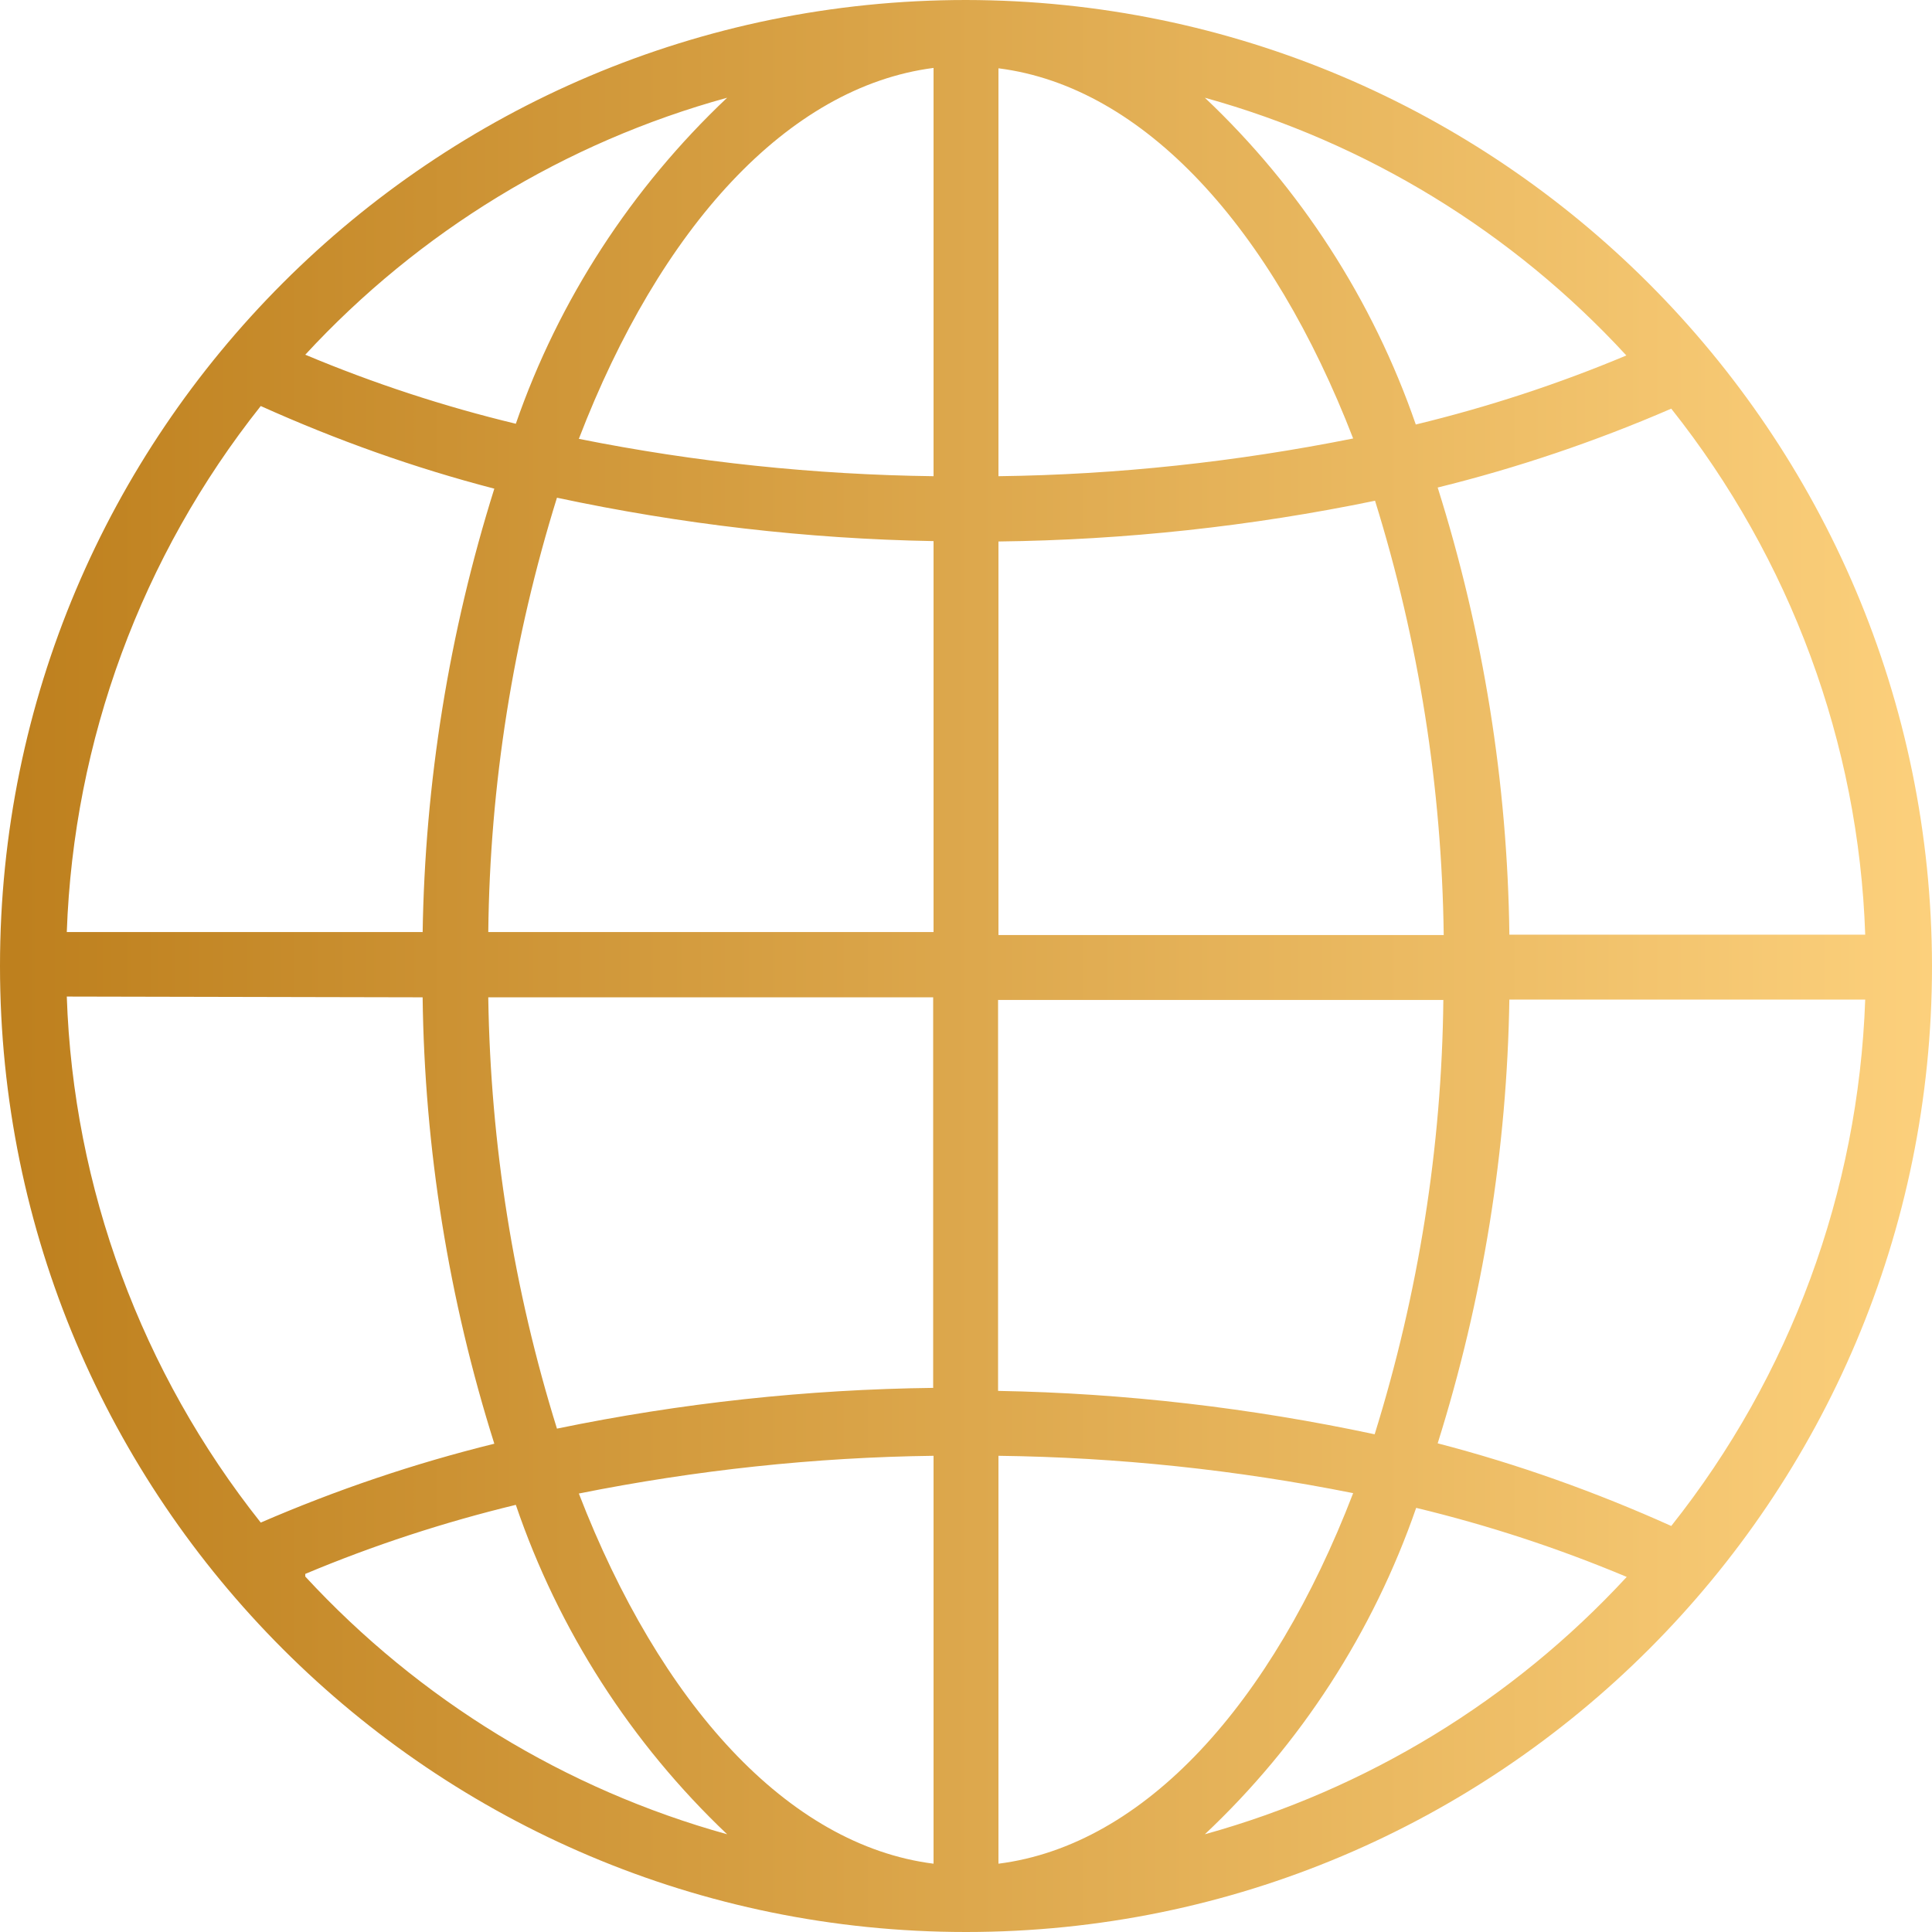
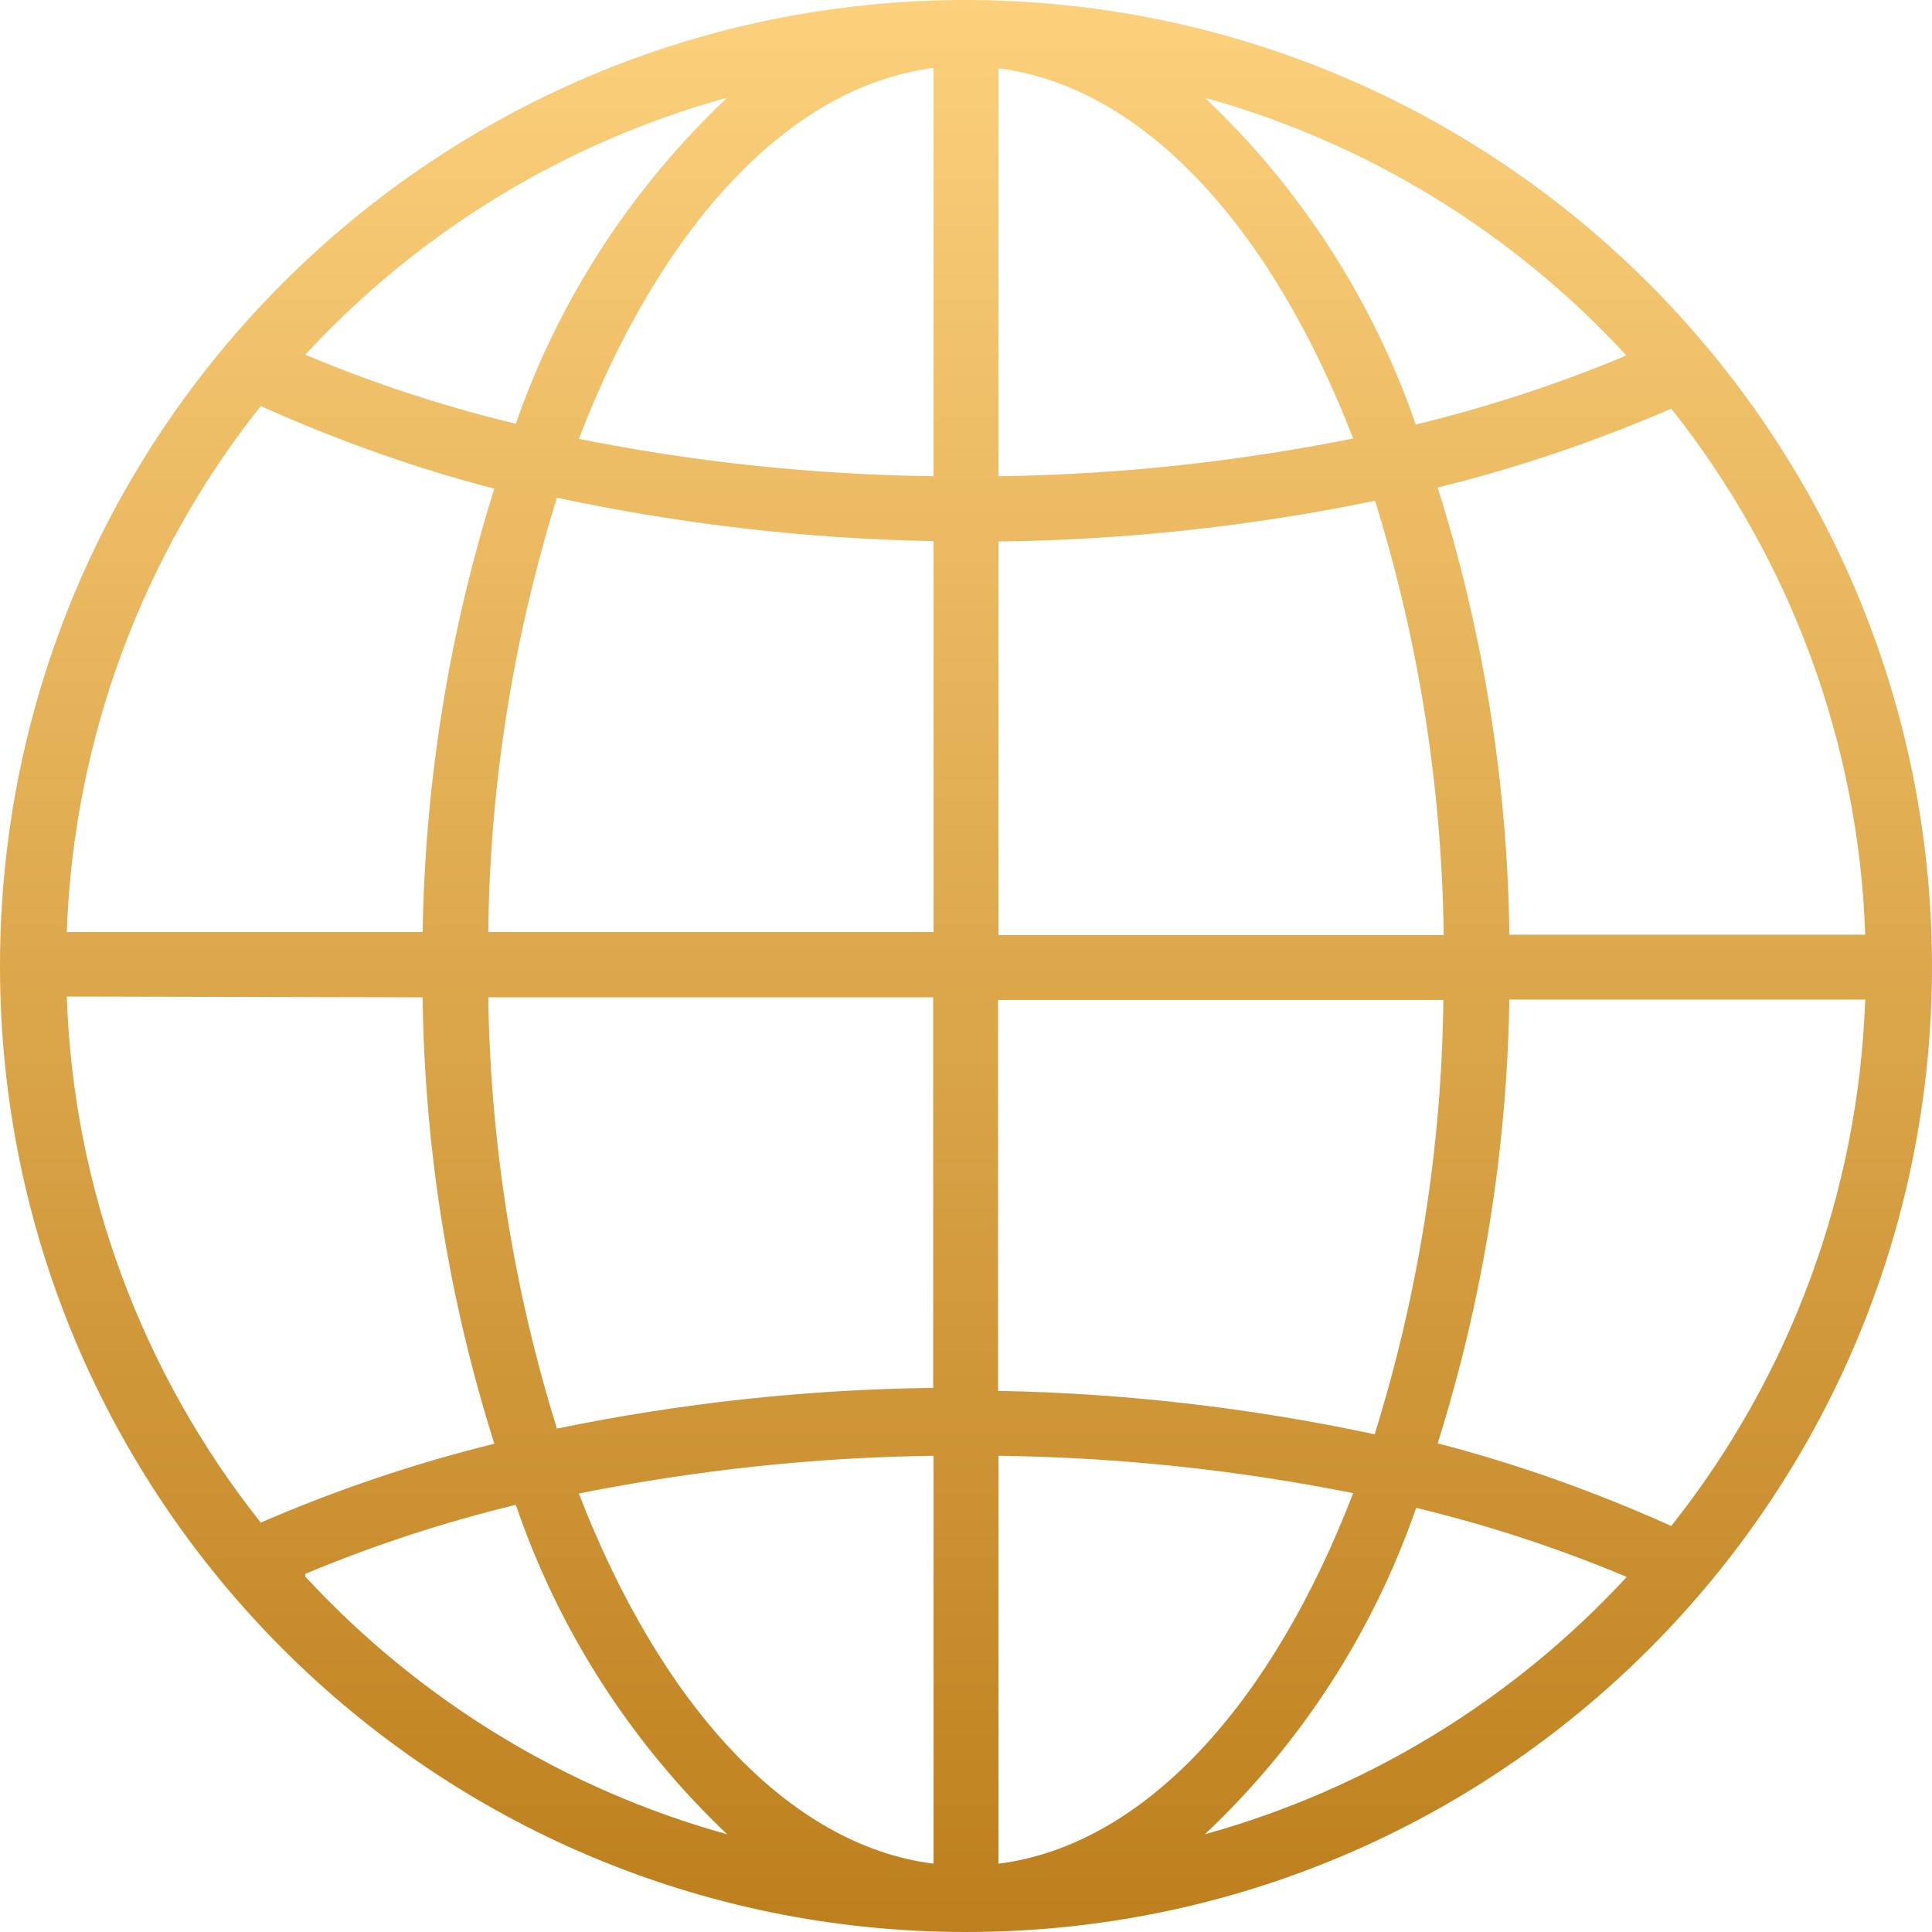
- <svg xmlns="http://www.w3.org/2000/svg" id="Capa_1" width="512" height="512" viewBox="0 0 512 512">
+ <svg xmlns="http://www.w3.org/2000/svg" id="Capa_1" viewBox="0 0 512 512">
  <style>
        .st0{fill:url(#SVGID_1_)}
    </style>
-   <linearGradient id="SVGID_1_" gradientUnits="userSpaceOnUse" y1="256" x2="512" y2="256">
+   <linearGradient id="SVGID_1_" gradientUnits="userSpaceOnUse" x1="256" y1="-.11" x2="256" y2="511.89" gradientTransform="matrix(1 0 0 -1 0 511.89)">
    <stop offset="0" stop-color="#be801e" />
    <stop offset=".01" stop-color="#be801e" />
    <stop offset="1" stop-color="#fcd07c" />
  </linearGradient>
-   <path class="st0" d="M256 0C114.6 0 0 114.6 0 256s114.6 256 256 256 256-114.6 256-256C511.8 114.7 397.3.2 256 0zm-63.3 25.9c-25.3 23.9-44.6 53.5-56 86.4-19.1-4.6-37.7-10.7-55.8-18.3 30.2-32.7 68.9-56.3 111.8-68.1zM69.1 107.6c20 9 40.7 16.4 61.9 21.9-12 38.2-18.4 77.9-19 117.9v-.4H17.7c1.8-50.8 19.8-99.6 51.4-139.4zm0 295.9c-31.6-39.8-49.7-88.7-51.4-139.4l94.3.2c.5 40.1 6.9 80 19 118.3-21.1 5.2-41.8 12.2-61.9 20.9zm11.8 14.3v-.7c18.1-7.6 36.8-13.7 55.8-18.3 11.3 33.2 30.6 63.2 56 87.3-42.9-11.9-81.6-35.6-111.8-68.3zm166.5 76.1c-38.7-4.9-72.5-42.5-94-98.1 31-6.2 62.4-9.6 94-10v108.1zm0-126.1c-33.5.4-66.9 4-99.8 10.8-11.5-36.9-17.6-75.3-18.2-114v-.3h117.9v103.5zm0-120.8h-118c.4-39 6.6-77.8 18.2-115.1 32.8 7 66.2 10.9 99.8 11.5V247zm0-120.8c-31.6-.4-63-3.7-94-9.9 21.5-55.9 55.3-93.3 94-98.3v108.2zm195.5-17.9c31.6 39.8 49.7 88.7 51.4 139.4H400c-.5-40.2-6.9-80.1-19-118.5 21.1-5.2 41.8-12.2 61.9-20.9zM431 94.2c-18.1 7.6-36.8 13.7-55.8 18.3-11.4-33-30.6-62.7-55.9-86.6 42.9 11.9 81.6 35.6 111.7 68.3zM264.6 18.1c38.7 4.9 72.5 42.5 94 98.1-31 6.2-62.4 9.6-94 10V18.1zm0 125.4c33.5-.4 66.9-4 99.8-10.8 11.6 37.3 17.7 76 18.2 115.1h-118V143.5zm0 121.5h117.9c-.4 39-6.6 77.8-18.2 115.1-32.8-7-66.2-10.9-99.8-11.5V265zm0 228.9V385.8c31.6.4 63 3.7 94 9.9-21.5 55.9-55.3 93.3-94 98.2zm54.7-7.8c25.4-23.9 44.6-53.6 56-86.5 19.1 4.6 37.7 10.7 55.8 18.3-30.2 32.7-68.9 56.3-111.8 68.2zm123.6-81.7c-20-9-40.7-16.4-61.9-21.9 12-38.2 18.4-77.9 19-117.9v.3h94.3c-1.8 50.9-19.8 99.7-51.4 139.5z" />
+   <path class="st0" d="M256 0C114.6 0 0 114.6 0 256s114.6 256 256 256 256-114.6 256-256C511.8 114.7 397.3.2 256 0zm-63.3 25.9c-25.3 23.9-44.6 53.5-56 86.4-19.1-4.6-37.7-10.7-55.8-18.3 30.2-32.7 68.9-56.3 111.8-68.1zM69.1 107.6c20 9 40.7 16.4 61.9 21.9-12 38.2-18.4 77.9-19 117.9v-.4H17.7c1.8-50.8 19.8-99.6 51.4-139.4zm0 295.9c-31.6-39.8-49.7-88.7-51.4-139.4l94.3.2c.5 40.1 6.9 80 19 118.3-21.1 5.2-41.8 12.2-61.9 20.9zm11.8 14.3v-.7c18.1-7.6 36.8-13.7 55.8-18.3 11.3 33.2 30.6 63.2 56 87.3-42.9-11.9-81.6-35.6-111.8-68.3zm166.5 76.1c-38.7-4.9-72.5-42.5-94-98.1 31-6.2 62.4-9.6 94-10v108.1zm0-126.1c-33.5.4-66.9 4-99.8 10.8-11.5-36.9-17.6-75.3-18.2-114v-.3h117.9v103.5h.1zm0-120.8h-118c.4-39 6.6-77.8 18.2-115.1 32.8 7 66.2 10.9 99.8 11.5V247zm0-120.8c-31.6-.4-63-3.7-94-9.9 21.5-55.9 55.3-93.3 94-98.3v108.2zm195.5-17.9c31.6 39.8 49.7 88.7 51.4 139.4H400c-.5-40.2-6.9-80.1-19-118.5 21.1-5.2 41.8-12.2 61.9-20.9zM431 94.2c-18.1 7.6-36.8 13.7-55.8 18.3-11.4-33-30.6-62.7-55.9-86.6 42.9 11.9 81.6 35.6 111.7 68.3zM264.6 18.1c38.7 4.9 72.5 42.5 94 98.1-31 6.2-62.4 9.6-94 10V18.1zm0 125.4c33.5-.4 66.9-4 99.8-10.8 11.6 37.3 17.7 76 18.2 115.1h-118V143.5zm0 121.5h117.9c-.4 39-6.6 77.8-18.2 115.1-32.8-7-66.2-10.9-99.8-11.5V265h.1zm0 228.9V385.8c31.6.4 63 3.7 94 9.9-21.5 55.9-55.3 93.3-94 98.2zm54.7-7.8c25.4-23.9 44.6-53.6 56-86.5 19.1 4.6 37.7 10.7 55.8 18.3-30.2 32.7-68.9 56.3-111.8 68.2zm123.6-81.7c-20-9-40.7-16.4-61.9-21.9 12-38.2 18.4-77.9 19-117.9v.3h94.3c-1.8 50.9-19.8 99.7-51.4 139.5z" />
</svg>
